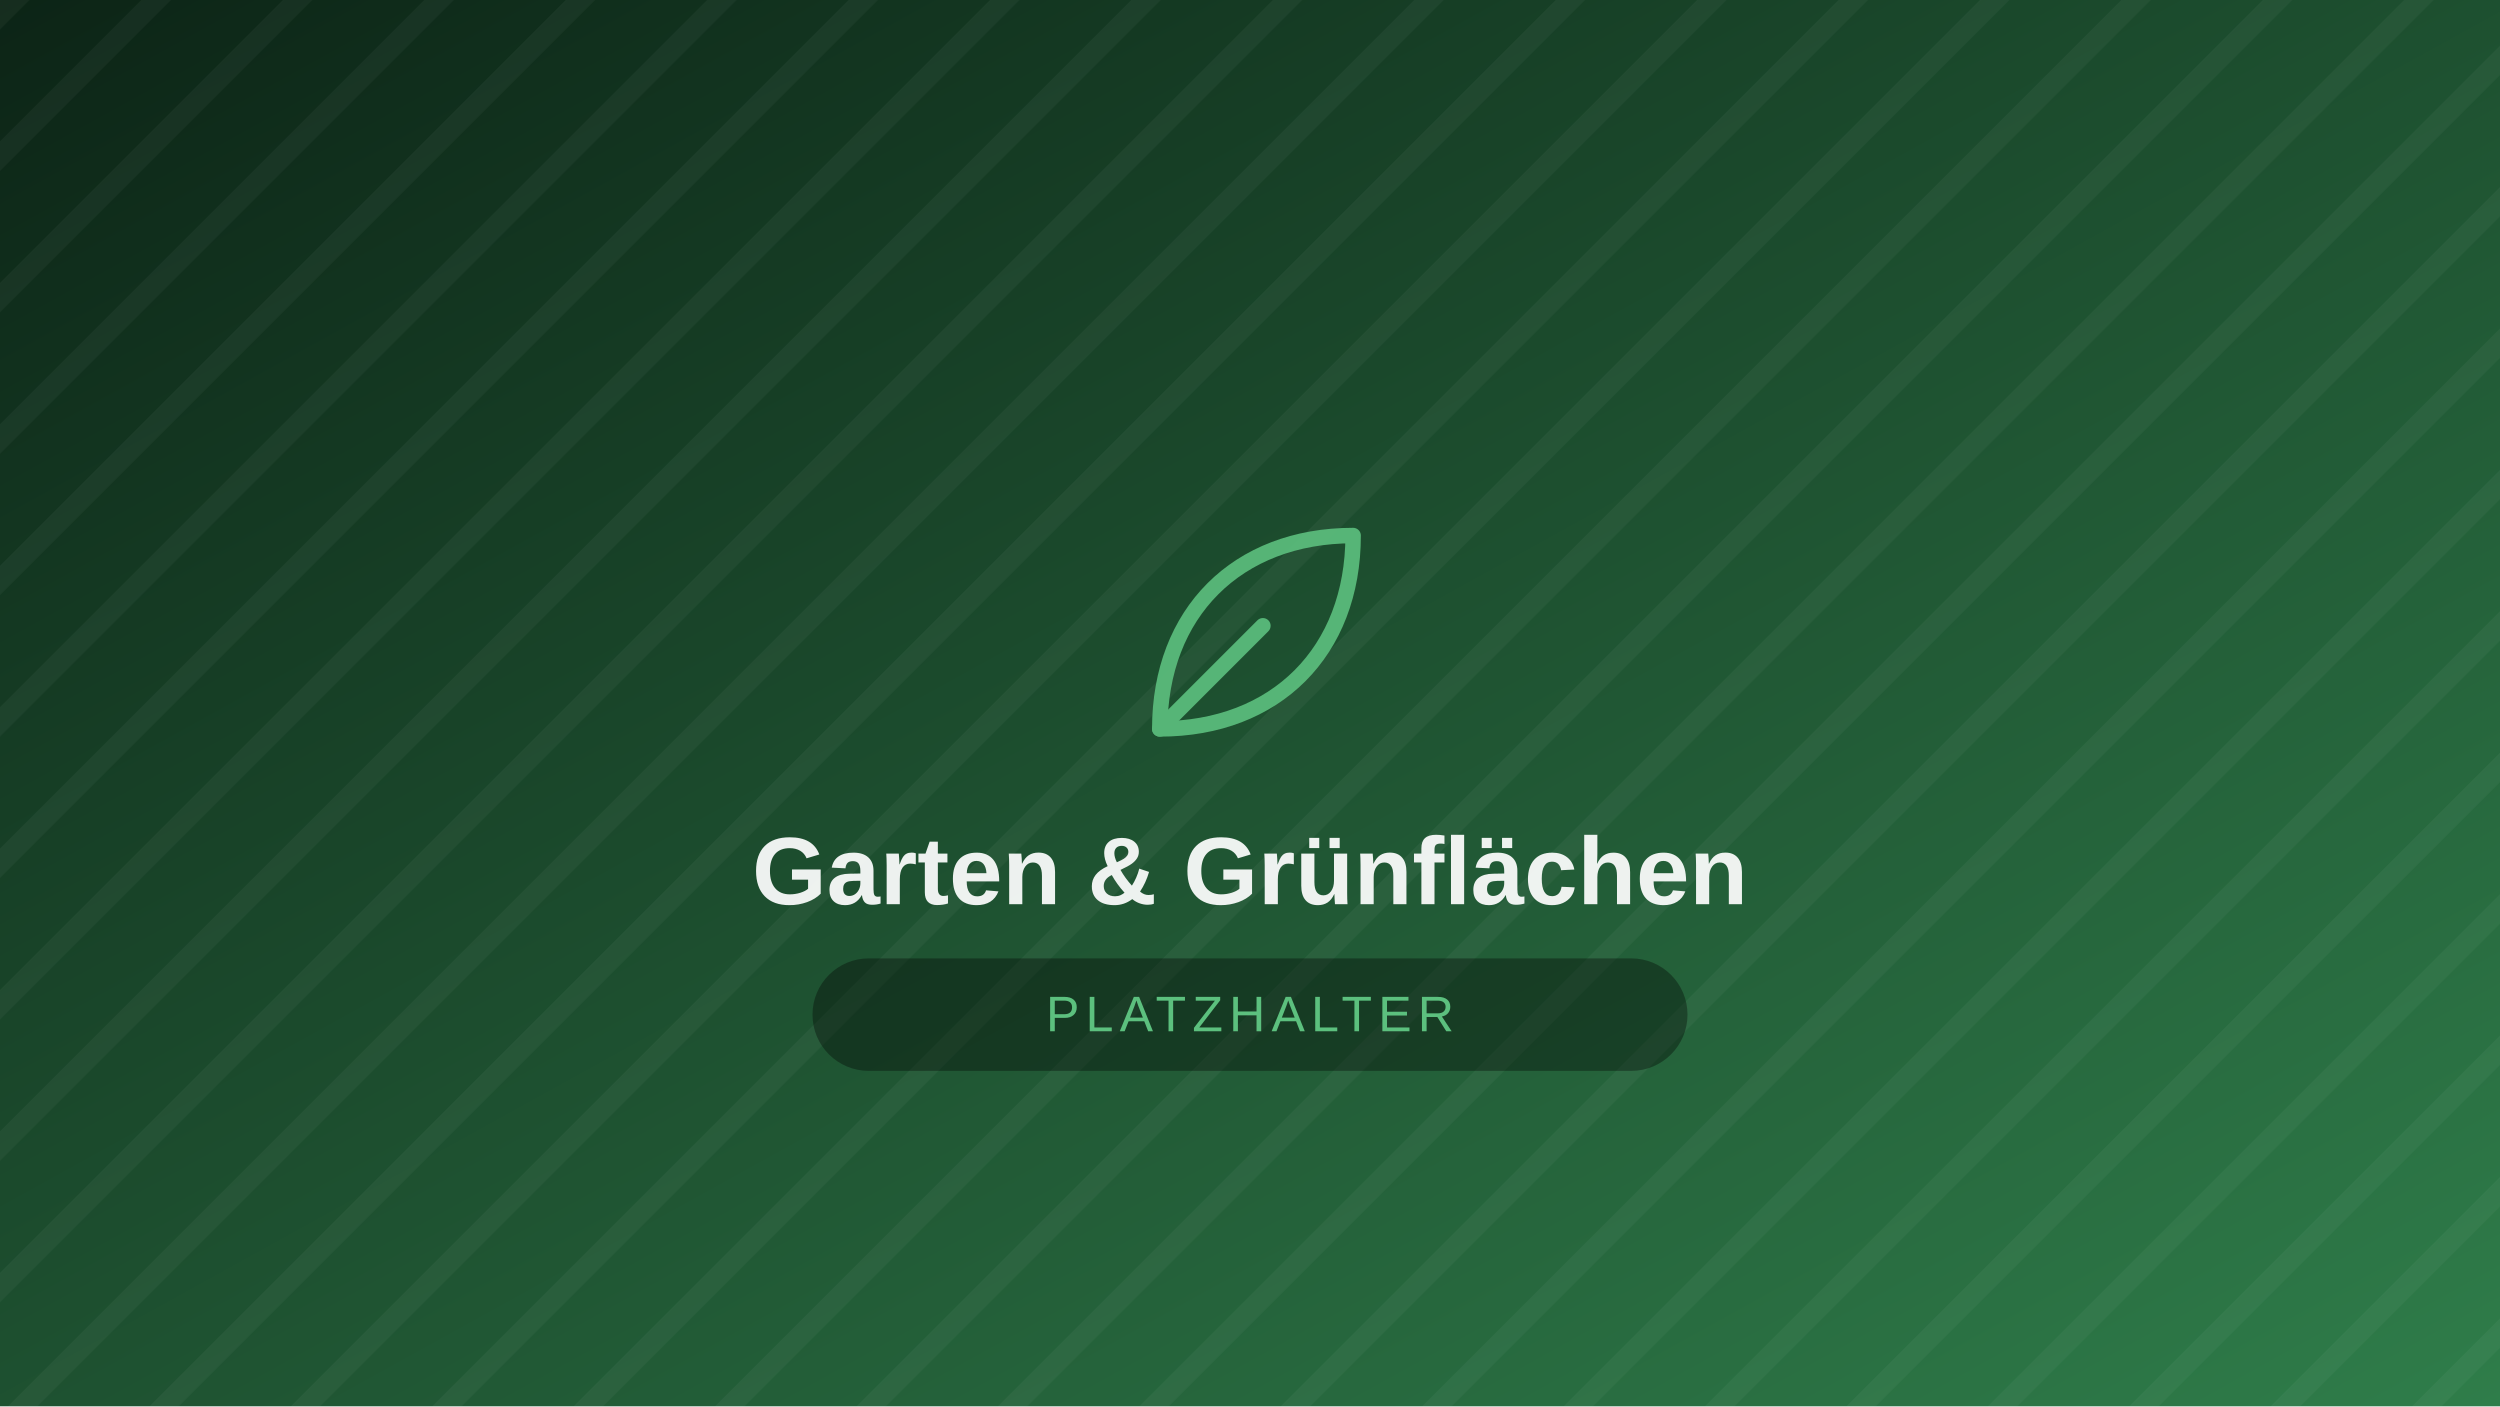
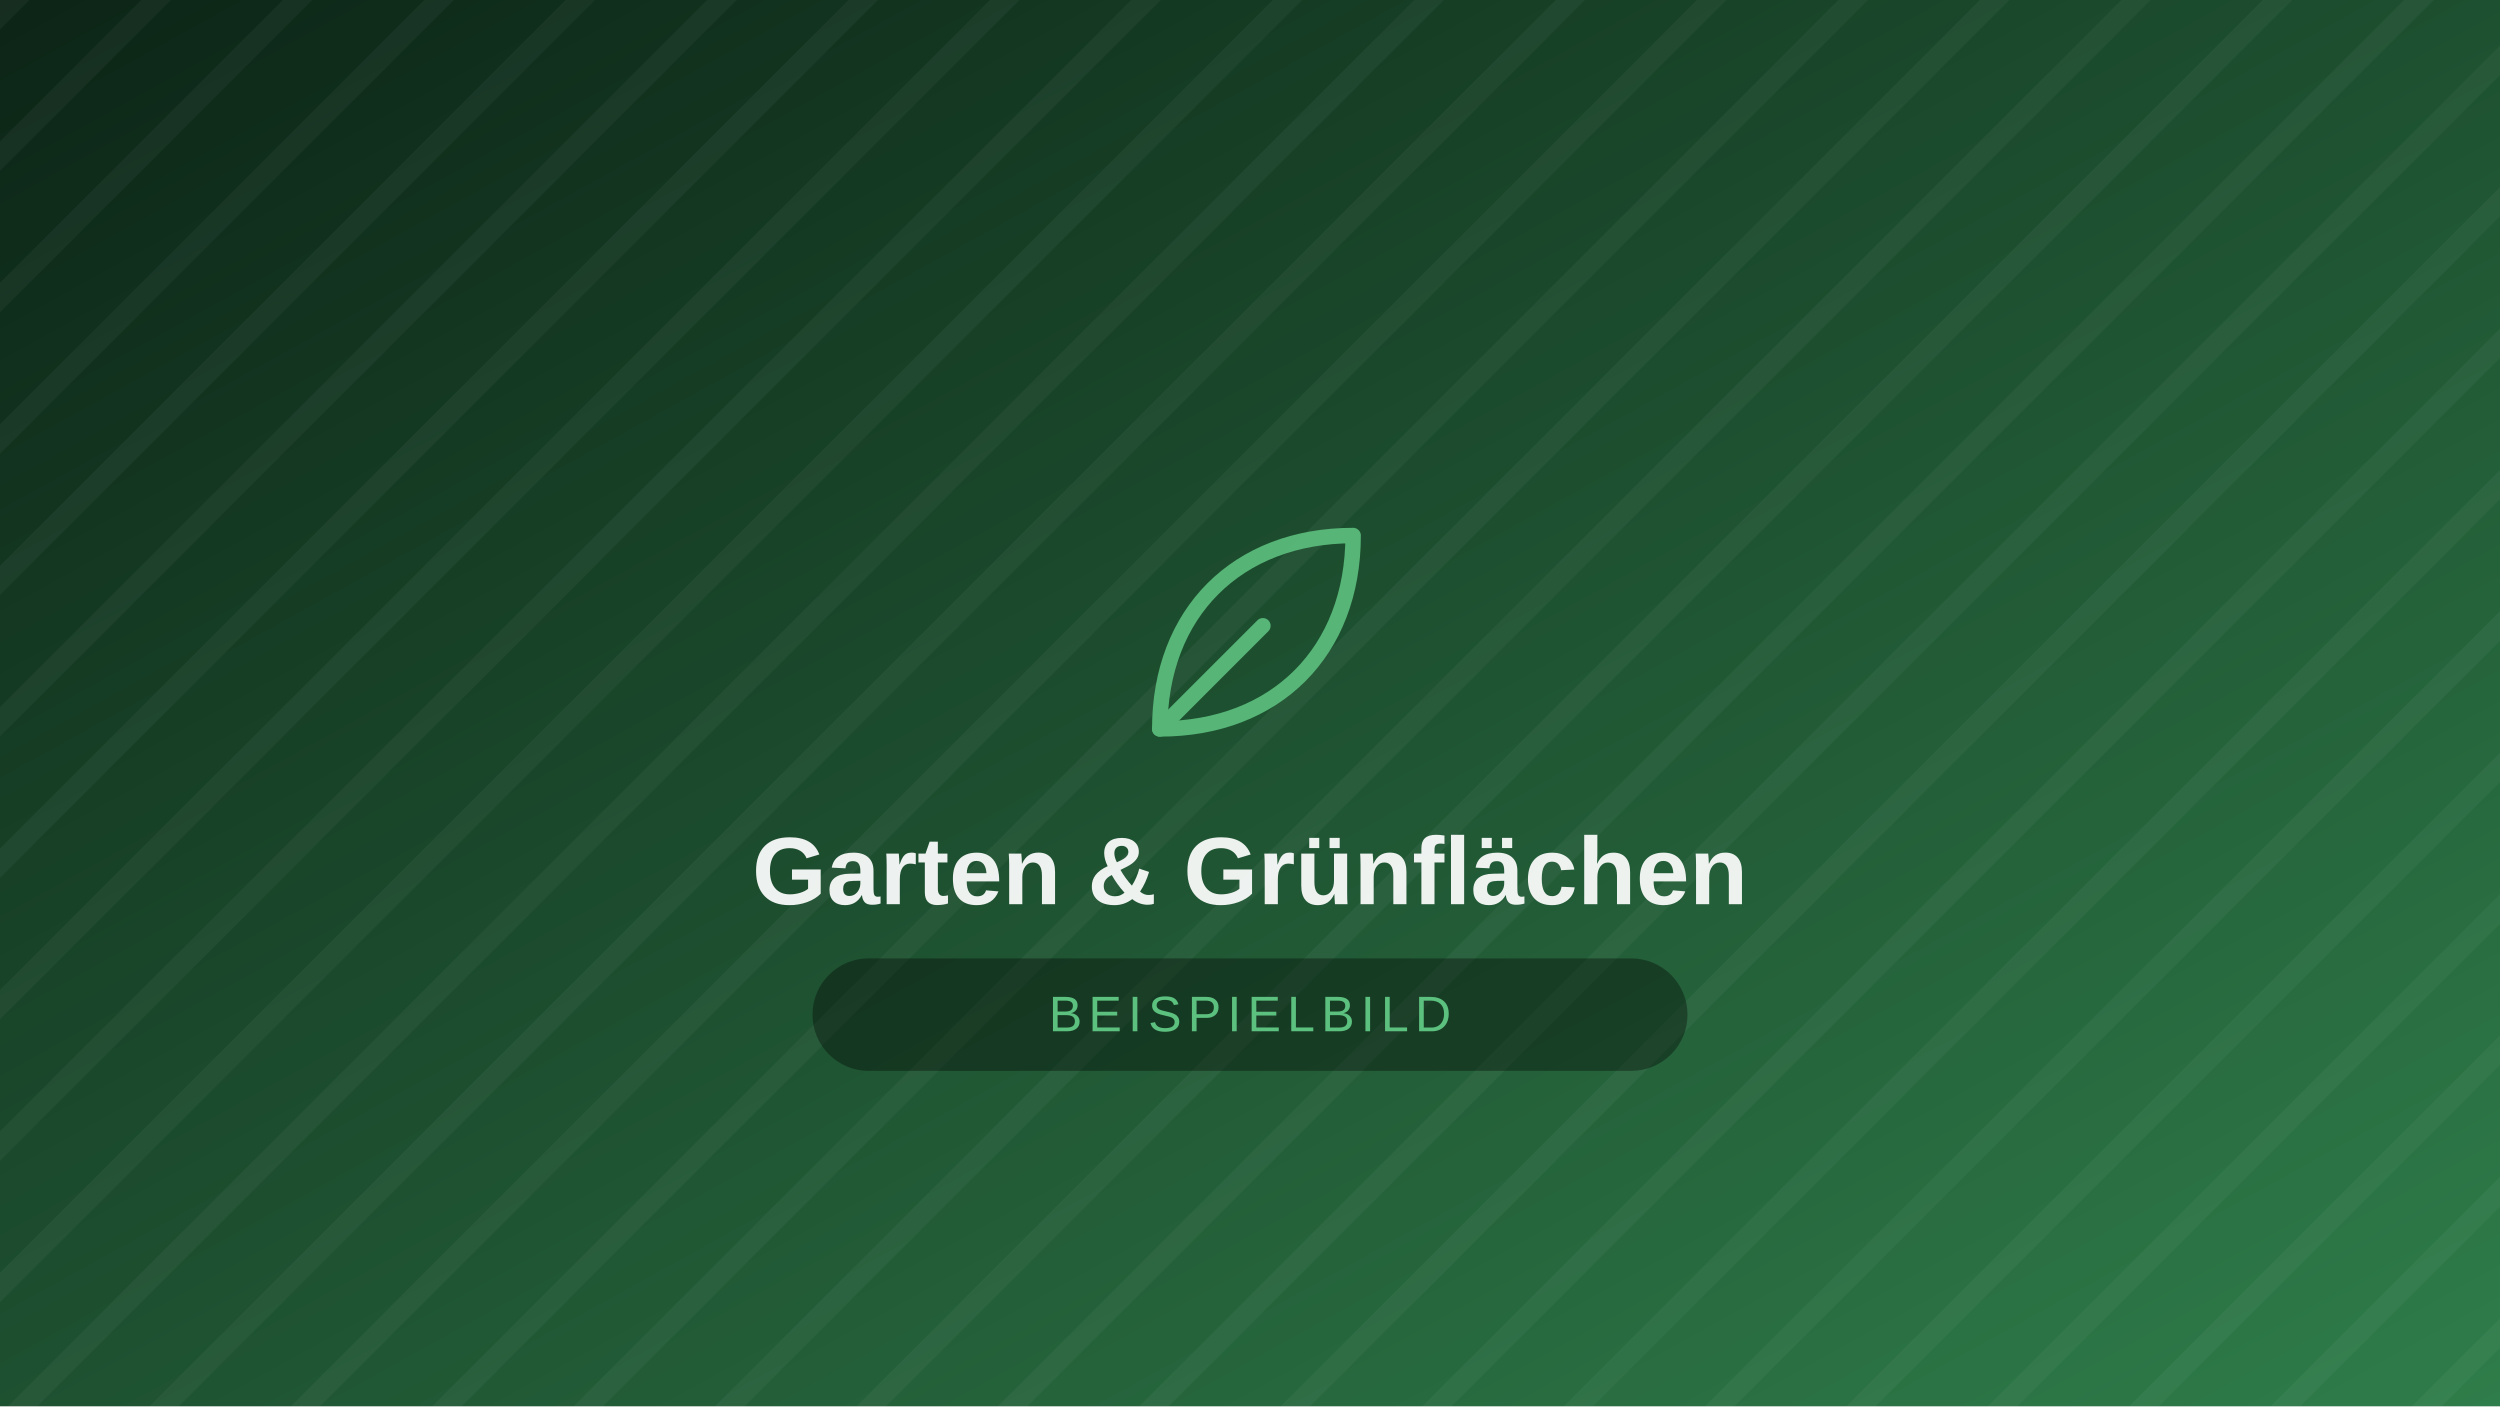
<svg xmlns="http://www.w3.org/2000/svg" viewBox="0 0 1200 675" width="1200" height="675">
  <defs>
    <linearGradient id="bg" x1="0" y1="0" x2="1" y2="1">
      <stop offset="0" stop-color="#0c2416" />
      <stop offset="1" stop-color="#2f7d4a" />
    </linearGradient>
    <pattern id="p" width="48" height="48" patternUnits="userSpaceOnUse" patternTransform="rotate(45)">
      <rect width="48" height="48" fill="none" />
      <line x1="0" y1="0" x2="0" y2="48" stroke="#ffffff" stroke-opacity="0.04" stroke-width="20" />
    </pattern>
  </defs>
  <rect width="1200" height="675" fill="url(#bg)" />
  <rect width="1200" height="675" fill="url(#p)" />
  <g transform="translate(525.75 226.125) scale(6.1875)" fill="none" stroke="#5cc07e" stroke-width="1.2" stroke-linecap="round" stroke-linejoin="round" opacity="0.9">
    <path d="M5 20c0-9 6-15 15-15 0 9-6 15-15 15z" />
    <path d="M5 20l8-8" />
  </g>
  <text x="600.0" y="434.025" text-anchor="middle" font-family="Arial, Helvetica, sans-serif" font-size="46" font-weight="700" fill="#ffffff" fill-opacity="0.92">Garten &amp; Grünflächen</text>
  <rect x="390.0" y="460.025" width="420" height="54" rx="27" fill="#000" fill-opacity="0.35" />
-   <text x="600.0" y="495.025" text-anchor="middle" font-family="Arial, Helvetica, sans-serif" font-size="24" letter-spacing="3" fill="#5cc07e">PLATZHALTER</text>
+   <text x="600.0" y="495.025" text-anchor="middle" font-family="Arial, Helvetica, sans-serif" font-size="24" letter-spacing="3" fill="#5cc07e">BEISPIELBILD</text>
</svg>
